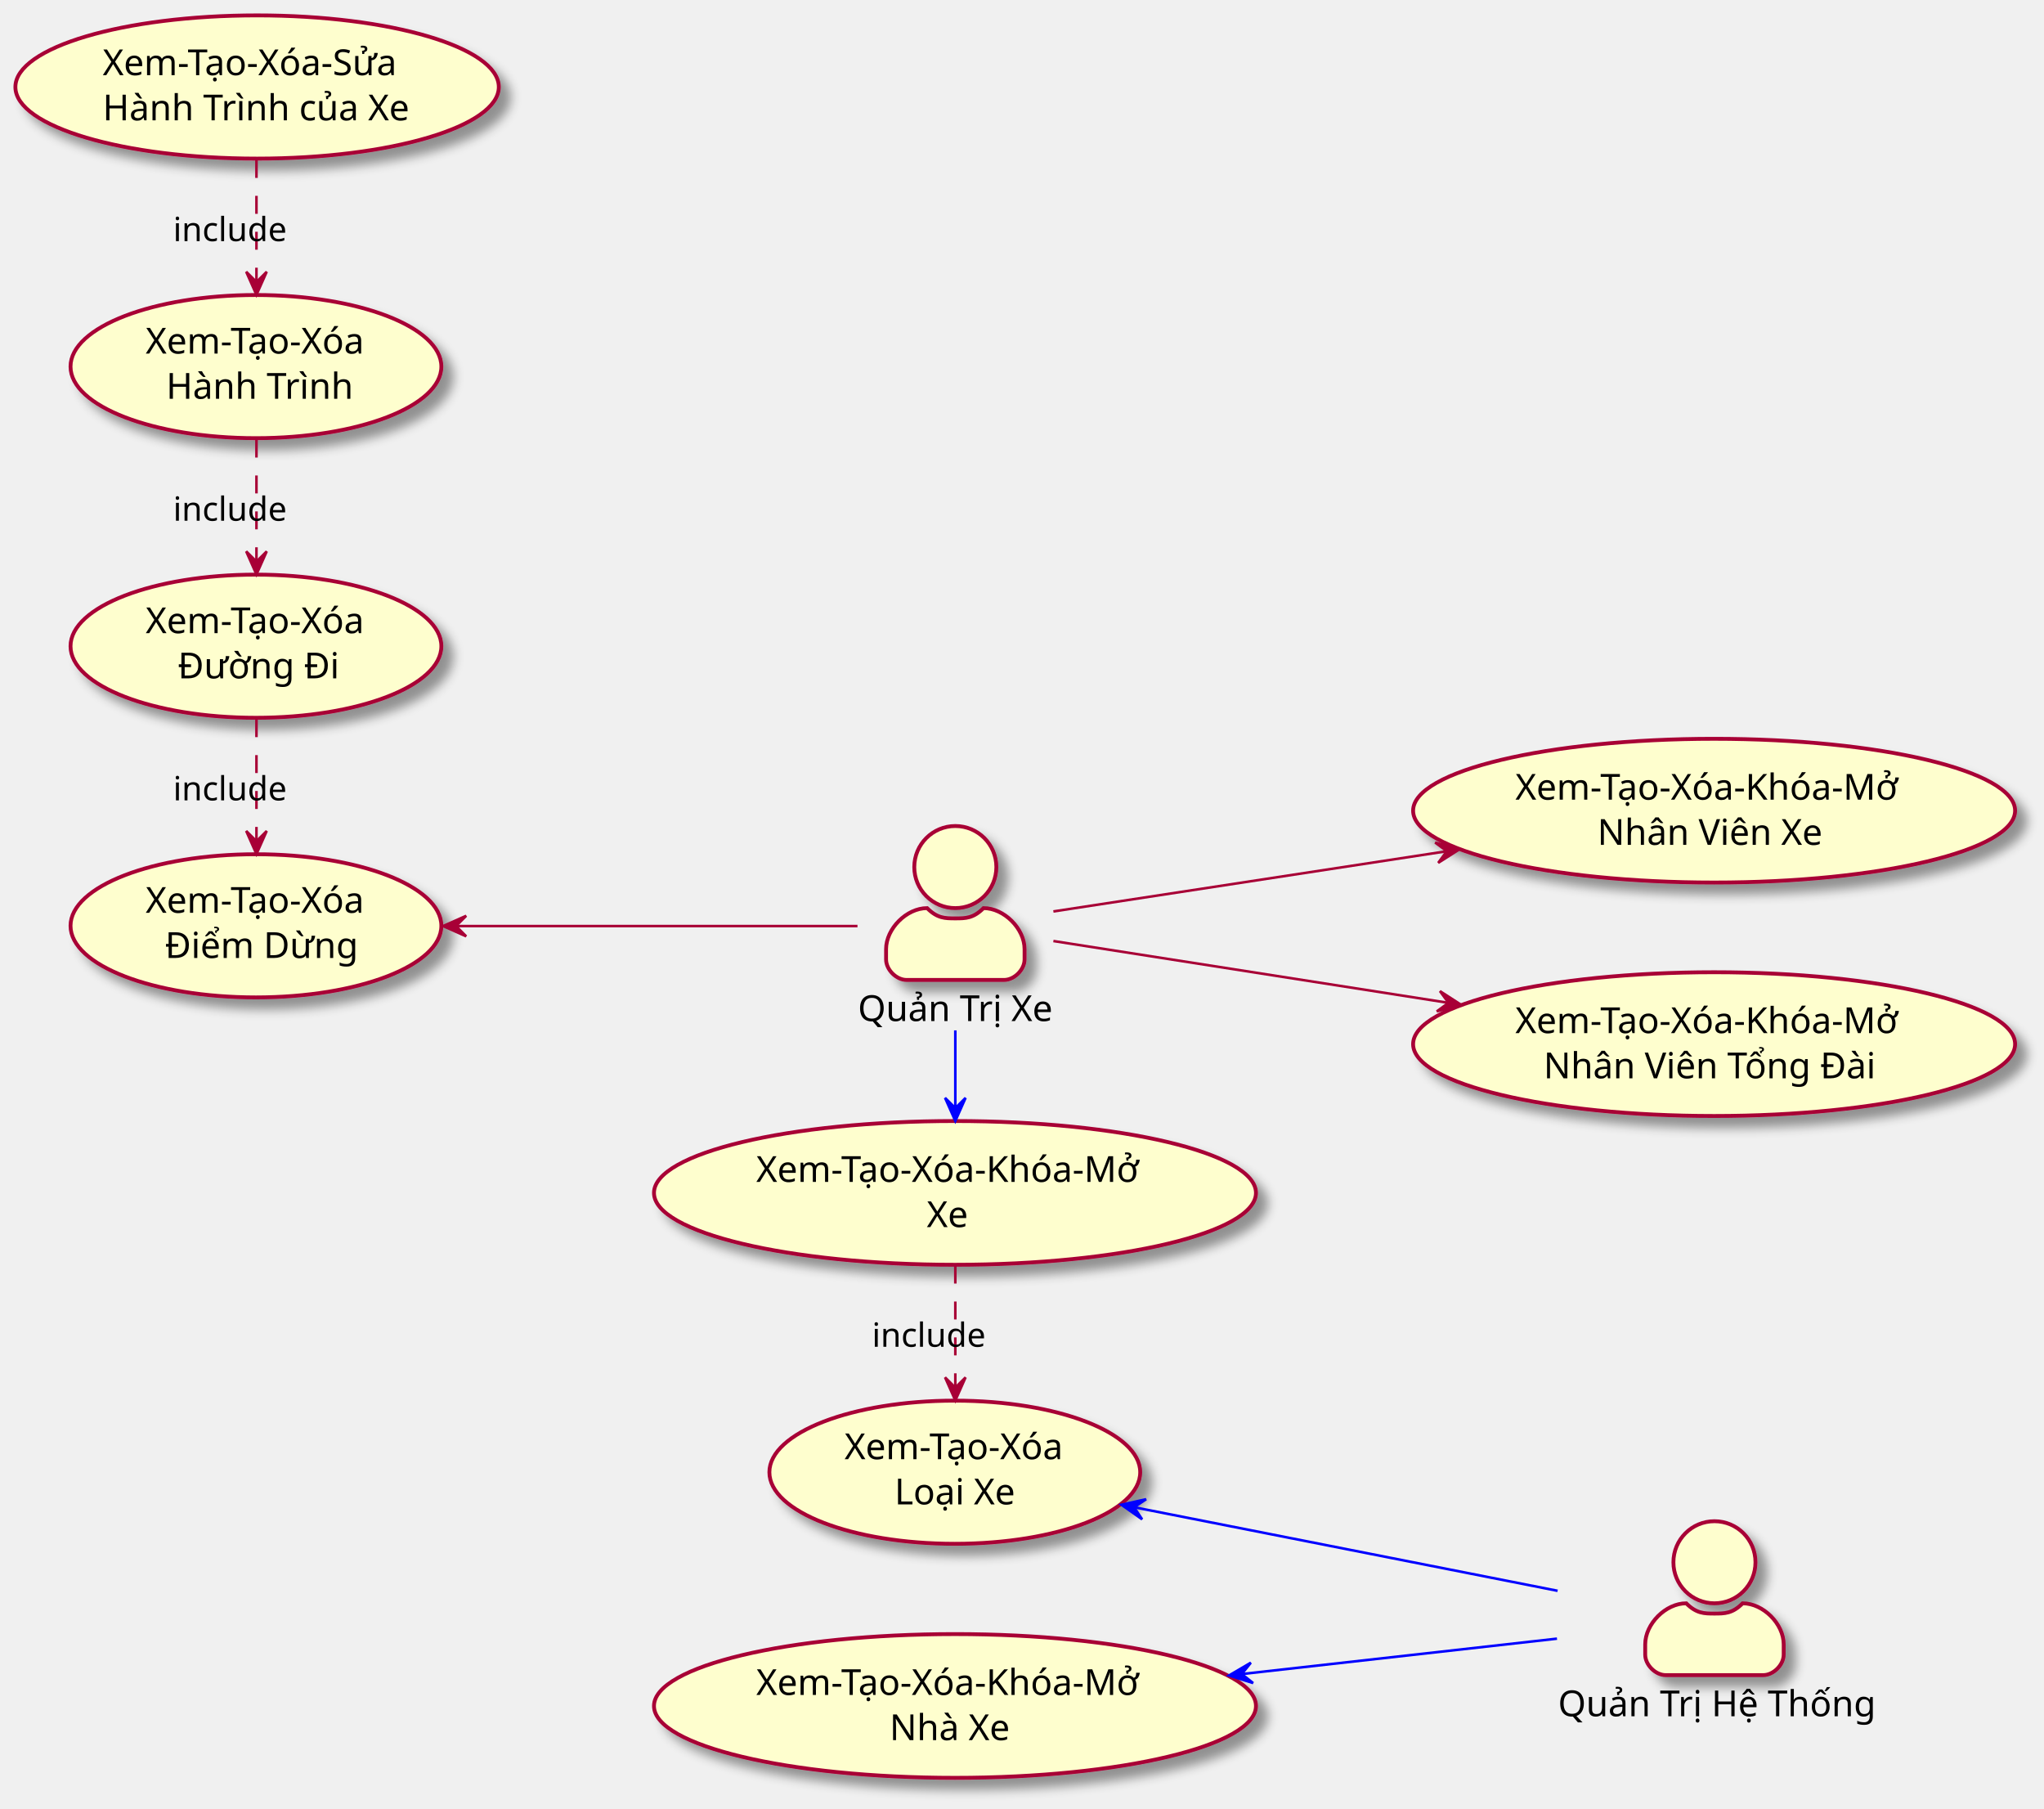
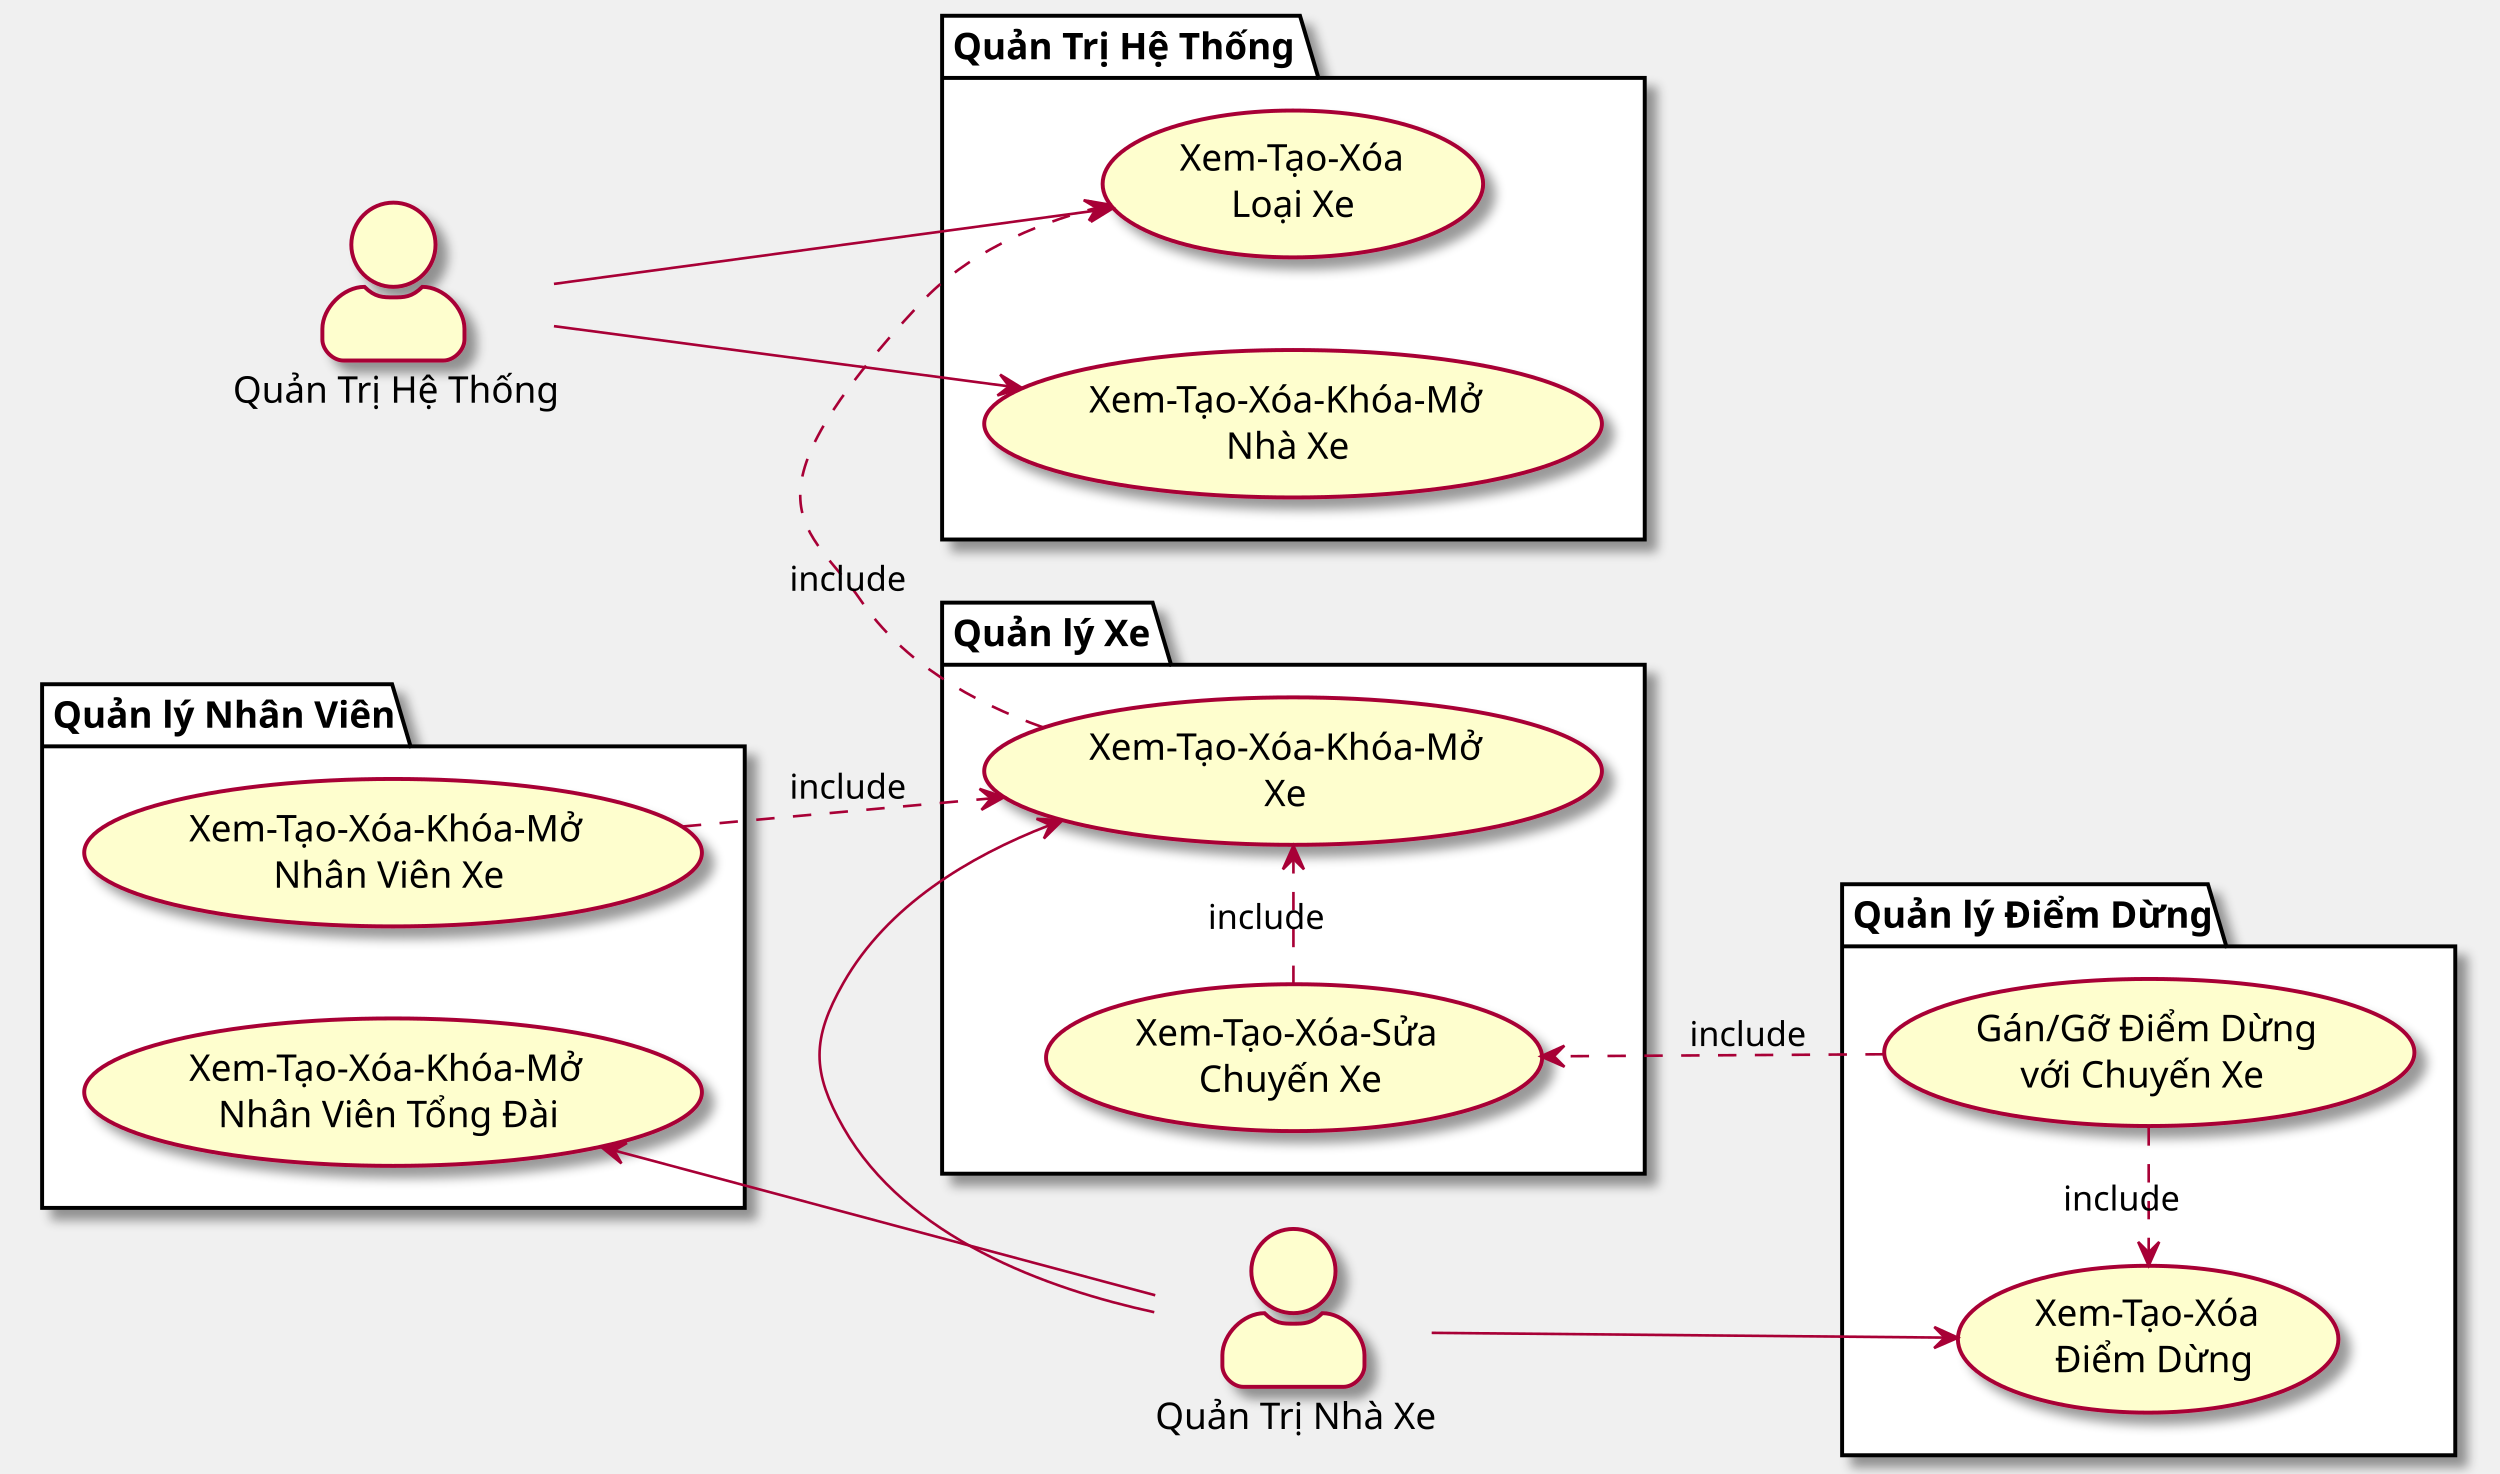
- <svg xmlns="http://www.w3.org/2000/svg" contentScriptType="application/ecmascript" contentStyleType="text/css" height="705px" preserveAspectRatio="none" style="width:797px;height:705px;" version="1.1" viewBox="0 0 797 705" width="797px" zoomAndPan="magnify">
+ <svg xmlns="http://www.w3.org/2000/svg" contentScriptType="application/ecmascript" contentStyleType="text/css" height="560px" preserveAspectRatio="none" style="width:950px;height:560px;" version="1.1" viewBox="0 0 950 560" width="950px" zoomAndPan="magnify">
  <defs>
-     <filter height="300%" id="f1x4wdzbxhkmfz" width="300%" x="-1" y="-1">
+     <filter height="300%" id="f1gbqc336ciq7j" width="300%" x="-1" y="-1">
      <feGaussianBlur result="blurOut" stdDeviation="2.0" />
      <feColorMatrix in="blurOut" result="blurOut2" type="matrix" values="0 0 0 0 0 0 0 0 0 0 0 0 0 0 0 0 0 0 .4 0" />
      <feOffset dx="4.0" dy="4.0" in="blurOut2" result="blurOut3" />
      <feBlend in="SourceGraphic" in2="blurOut3" mode="normal" />
    </filter>
  </defs>
  <g>
-     <ellipse cx="668.5" cy="609" fill="#FEFECE" filter="url(#f1x4wdzbxhkmfz)" rx="16" ry="16" style="stroke:#A80036;stroke-width:1.5;" />
-     <path d="M668.5,629 C672.5,629 675.5,629 679.5,625 C687.5,625 695.5,633 695.5,641 L695.5,645 C695.5,649 691.5,653 687.5,653 L649.5,653 C645.5,653 641.5,649 641.5,645 L641.5,641 C641.5,633 649.5,625 657.5,625 C661.5,629 664.5,629 668.5,629 " fill="#FEFECE" filter="url(#f1x4wdzbxhkmfz)" style="stroke:#A80036;stroke-width:1.5;" />
-     <text fill="#000000" font-family="sans-serif" font-size="14" lengthAdjust="spacing" textLength="122" x="607.5" y="669.033">Quản Trị Hệ Thống</text>
-     <ellipse cx="372.366" cy="665.018" fill="#FEFECE" filter="url(#f1x4wdzbxhkmfz)" rx="117.366" ry="28.017" style="stroke:#A80036;stroke-width:1.5;" />
-     <text fill="#000000" font-family="sans-serif" font-size="14" lengthAdjust="spacing" textLength="149" x="294.866" y="660.729">Xem-Tạo-Xóa-Khóa-Mở</text>
-     <text fill="#000000" font-family="sans-serif" font-size="14" lengthAdjust="spacing" textLength="45" x="346.866" y="678.339">Nhà Xe</text>
-     <ellipse cx="372.296" cy="573.903" fill="#FEFECE" filter="url(#f1x4wdzbxhkmfz)" rx="72.296" ry="27.903" style="stroke:#A80036;stroke-width:1.5;" />
-     <text fill="#000000" font-family="sans-serif" font-size="14" lengthAdjust="spacing" textLength="86" x="329.296" y="568.827">Xem-Tạo-Xóa</text>
-     <text fill="#000000" font-family="sans-serif" font-size="14" lengthAdjust="spacing" textLength="47" x="348.796" y="586.437">Loại Xe</text>
-     <ellipse cx="372.5" cy="338" fill="#FEFECE" filter="url(#f1x4wdzbxhkmfz)" rx="16" ry="16" style="stroke:#A80036;stroke-width:1.5;" />
-     <path d="M372.5,358 C376.5,358 379.5,358 383.5,354 C391.5,354 399.5,362 399.5,370 L399.5,374 C399.5,378 395.5,382 391.5,382 L353.5,382 C349.5,382 345.5,378 345.5,374 L345.5,370 C345.5,362 353.5,354 361.5,354 C365.5,358 368.5,358 372.5,358 " fill="#FEFECE" filter="url(#f1x4wdzbxhkmfz)" style="stroke:#A80036;stroke-width:1.5;" />
-     <text fill="#000000" font-family="sans-serif" font-size="14" lengthAdjust="spacing" textLength="76" x="334.5" y="398.033">Quản Trị Xe</text>
-     <ellipse cx="99.796" cy="142.903" fill="#FEFECE" filter="url(#f1x4wdzbxhkmfz)" rx="72.296" ry="27.903" style="stroke:#A80036;stroke-width:1.5;" />
-     <text fill="#000000" font-family="sans-serif" font-size="14" lengthAdjust="spacing" textLength="86" x="56.797" y="137.827">Xem-Tạo-Xóa</text>
-     <text fill="#000000" font-family="sans-serif" font-size="14" lengthAdjust="spacing" textLength="70" x="64.796" y="155.437">Hành Trình</text>
-     <ellipse cx="99.796" cy="360.903" fill="#FEFECE" filter="url(#f1x4wdzbxhkmfz)" rx="72.296" ry="27.903" style="stroke:#A80036;stroke-width:1.5;" />
-     <text fill="#000000" font-family="sans-serif" font-size="14" lengthAdjust="spacing" textLength="86" x="56.797" y="355.827">Xem-Tạo-Xóa</text>
-     <text fill="#000000" font-family="sans-serif" font-size="14" lengthAdjust="spacing" textLength="71" x="64.296" y="373.437">Điểm Dừng</text>
-     <ellipse cx="99.796" cy="251.903" fill="#FEFECE" filter="url(#f1x4wdzbxhkmfz)" rx="72.296" ry="27.903" style="stroke:#A80036;stroke-width:1.5;" />
-     <text fill="#000000" font-family="sans-serif" font-size="14" lengthAdjust="spacing" textLength="86" x="56.797" y="246.827">Xem-Tạo-Xóa</text>
-     <text fill="#000000" font-family="sans-serif" font-size="14" lengthAdjust="spacing" textLength="61" x="69.296" y="264.437">Đường Đi</text>
-     <ellipse cx="100.249" cy="33.912" fill="#FEFECE" filter="url(#f1x4wdzbxhkmfz)" rx="94.249" ry="27.912" style="stroke:#A80036;stroke-width:1.5;" />
-     <text fill="#000000" font-family="sans-serif" font-size="14" lengthAdjust="spacing" textLength="117" x="40.047" y="29.301">Xem-Tạo-Xóa-Sửa</text>
-     <text fill="#000000" font-family="sans-serif" font-size="14" lengthAdjust="spacing" textLength="117" x="40.047" y="46.91">Hành Trình của Xe</text>
-     <ellipse cx="372.366" cy="465.017" fill="#FEFECE" filter="url(#f1x4wdzbxhkmfz)" rx="117.366" ry="28.017" style="stroke:#A80036;stroke-width:1.5;" />
-     <text fill="#000000" font-family="sans-serif" font-size="14" lengthAdjust="spacing" textLength="149" x="294.866" y="460.729">Xem-Tạo-Xóa-Khóa-Mở</text>
-     <text fill="#000000" font-family="sans-serif" font-size="14" lengthAdjust="spacing" textLength="16" x="361.366" y="478.339">Xe</text>
-     <ellipse cx="668.366" cy="316.017" fill="#FEFECE" filter="url(#f1x4wdzbxhkmfz)" rx="117.366" ry="28.017" style="stroke:#A80036;stroke-width:1.5;" />
-     <text fill="#000000" font-family="sans-serif" font-size="14" lengthAdjust="spacing" textLength="149" x="590.866" y="311.729">Xem-Tạo-Xóa-Khóa-Mở</text>
-     <text fill="#000000" font-family="sans-serif" font-size="14" lengthAdjust="spacing" textLength="85" x="622.866" y="329.339">Nhân Viên Xe</text>
-     <ellipse cx="668.366" cy="407.017" fill="#FEFECE" filter="url(#f1x4wdzbxhkmfz)" rx="117.366" ry="28.017" style="stroke:#A80036;stroke-width:1.5;" />
-     <text fill="#000000" font-family="sans-serif" font-size="14" lengthAdjust="spacing" textLength="149" x="590.866" y="402.729">Xem-Tạo-Xóa-Khóa-Mở</text>
-     <text fill="#000000" font-family="sans-serif" font-size="14" lengthAdjust="spacing" textLength="127" x="601.866" y="420.339">Nhân Viên Tổng Đài</text>
-     <path d="M484.28,652.57 C525.93,647.89 571.72,642.75 607.1,638.78 " fill="none" id="buss_operation-backto-sa" style="stroke:#0000FF;stroke-width:1.0;" />
-     <polygon fill="#0000FF" points="479.23,653.13,488.62,656.1,484.199,652.572,487.727,648.15,479.23,653.13" style="stroke:#0000FF;stroke-width:1.0;" />
-     <path d="M442.39,587.59 C492.42,597.46 559.46,610.69 607.34,620.13 " fill="none" id="buss_type-backto-sa" style="stroke:#0000FF;stroke-width:1.0;" />
-     <polygon fill="#0000FF" points="437.29,586.59,445.34,592.264,442.195,587.562,446.896,584.417,437.29,586.59" style="stroke:#0000FF;stroke-width:1.0;" />
-     <path d="M372.5,401.66 C372.5,411.68 372.5,421.7 372.5,431.73 " fill="none" id="ba-to-buss" style="stroke:#0000FF;stroke-width:1.0;" />
-     <polygon fill="#0000FF" points="372.5,436.97,376.5,427.97,372.5,431.97,368.5,427.97,372.5,436.97" style="stroke:#0000FF;stroke-width:1.0;" />
-     <path d="M372.5,493.35 C372.5,507.9 372.5,525.71 372.5,540.89 " fill="none" id="buss-to-buss_type" style="stroke:#A80036;stroke-width:1.0;stroke-dasharray:7.0,7.0;" />
-     <polygon fill="#A80036" points="372.5,545.93,376.5,536.93,372.5,540.93,368.5,536.93,372.5,545.93" style="stroke:#A80036;stroke-width:1.0;" />
-     <text fill="#000000" font-family="sans-serif" font-size="13" lengthAdjust="spacing" textLength="41" x="340" y="524.995">include</text>
-     <path d="M410.74,355.3 C449.13,349.42 510.73,339.99 563.98,331.85 " fill="none" id="ba-to-buss_staff" style="stroke:#A80036;stroke-width:1.0;" />
-     <polygon fill="#A80036" points="569.1,331.06,559.606,328.442,564.155,331.803,560.794,336.353,569.1,331.06" style="stroke:#A80036;stroke-width:1.0;" />
-     <path d="M410.74,366.83 C449.28,372.86 511.22,382.55 564.6,390.9 " fill="none" id="ba-to-caller_staff" style="stroke:#A80036;stroke-width:1.0;" />
-     <polygon fill="#A80036" points="569.74,391.7,561.465,386.36,564.8,390.929,560.231,394.264,569.74,391.7" style="stroke:#A80036;stroke-width:1.0;" />
-     <path d="M178.01,361 C229.24,361 294.25,361 334.35,361 " fill="none" id="buss_stop-backto-ba" style="stroke:#A80036;stroke-width:1.0;" />
-     <polygon fill="#A80036" points="172.78,361,181.78,365,177.78,361,181.78,357,172.78,361" style="stroke:#A80036;stroke-width:1.0;" />
-     <path d="M100,62.35 C100,76.9 100,94.71 100,109.89 " fill="none" id="buss_trip-to-trip" style="stroke:#A80036;stroke-width:1.0;stroke-dasharray:7.0,7.0;" />
-     <polygon fill="#A80036" points="100,114.93,104,105.93,100,109.93,96,105.93,100,114.93" style="stroke:#A80036;stroke-width:1.0;" />
-     <text fill="#000000" font-family="sans-serif" font-size="13" lengthAdjust="spacing" textLength="41" x="67.5" y="93.995">include</text>
-     <path d="M100,171.35 C100,185.9 100,203.71 100,218.89 " fill="none" id="trip-to-path" style="stroke:#A80036;stroke-width:1.0;stroke-dasharray:7.0,7.0;" />
-     <polygon fill="#A80036" points="100,223.93,104,214.93,100,218.93,96,214.93,100,223.93" style="stroke:#A80036;stroke-width:1.0;" />
-     <text fill="#000000" font-family="sans-serif" font-size="13" lengthAdjust="spacing" textLength="41" x="67.5" y="202.995">include</text>
-     <path d="M100,280.35 C100,294.9 100,312.71 100,327.89 " fill="none" id="path-to-buss_stop" style="stroke:#A80036;stroke-width:1.0;stroke-dasharray:7.0,7.0;" />
-     <polygon fill="#A80036" points="100,332.93,104,323.93,100,327.93,96,323.93,100,332.93" style="stroke:#A80036;stroke-width:1.0;" />
-     <text fill="#000000" font-family="sans-serif" font-size="13" lengthAdjust="spacing" textLength="41" x="67.5" y="311.995">include</text>
+     <polygon fill="#FFFFFF" filter="url(#f1gbqc336ciq7j)" points="358,6,494,6,501,29.609,625,29.609,625,205,358,205,358,6" style="stroke:#000000;stroke-width:1.5;" />
+     <line style="stroke:#000000;stroke-width:1.5;" x1="358" x2="501" y1="29.609" y2="29.609" />
+     <text fill="#000000" font-family="sans-serif" font-size="14" font-weight="bold" lengthAdjust="spacing" textLength="130" x="362" y="22.533">Quản Trị Hệ Thống</text>
+     <polygon fill="#FFFFFF" filter="url(#f1gbqc336ciq7j)" points="358,229,438,229,445,252.609,625,252.609,625,446,358,446,358,229" style="stroke:#000000;stroke-width:1.5;" />
+     <line style="stroke:#000000;stroke-width:1.5;" x1="358" x2="445" y1="252.609" y2="252.609" />
+     <text fill="#000000" font-family="sans-serif" font-size="14" font-weight="bold" lengthAdjust="spacing" textLength="74" x="362" y="245.533">Quản lý Xe</text>
+     <polygon fill="#FFFFFF" filter="url(#f1gbqc336ciq7j)" points="700,336,839,336,846,359.609,933,359.609,933,553,700,553,700,336" style="stroke:#000000;stroke-width:1.5;" />
+     <line style="stroke:#000000;stroke-width:1.5;" x1="700" x2="846" y1="359.609" y2="359.609" />
+     <text fill="#000000" font-family="sans-serif" font-size="14" font-weight="bold" lengthAdjust="spacing" textLength="133" x="704" y="352.533">Quản lý Điểm Dừng</text>
+     <polygon fill="#FFFFFF" filter="url(#f1gbqc336ciq7j)" points="16,260,149,260,156,283.609,283,283.609,283,459,16,459,16,260" style="stroke:#000000;stroke-width:1.5;" />
+     <line style="stroke:#000000;stroke-width:1.5;" x1="16" x2="156" y1="283.609" y2="283.609" />
+     <text fill="#000000" font-family="sans-serif" font-size="14" font-weight="bold" lengthAdjust="spacing" textLength="127" x="20" y="276.533">Quản lý Nhân Viên</text>
+     <ellipse cx="491.366" cy="161.018" fill="#FEFECE" filter="url(#f1gbqc336ciq7j)" rx="117.366" ry="28.017" style="stroke:#A80036;stroke-width:1.5;" />
+     <text fill="#000000" font-family="sans-serif" font-size="14" lengthAdjust="spacing" textLength="149" x="413.866" y="156.729">Xem-Tạo-Xóa-Khóa-Mở</text>
+     <text fill="#000000" font-family="sans-serif" font-size="14" lengthAdjust="spacing" textLength="45" x="465.866" y="174.339">Nhà Xe</text>
+     <ellipse cx="491.296" cy="69.903" fill="#FEFECE" filter="url(#f1gbqc336ciq7j)" rx="72.296" ry="27.903" style="stroke:#A80036;stroke-width:1.5;" />
+     <text fill="#000000" font-family="sans-serif" font-size="14" lengthAdjust="spacing" textLength="86" x="448.296" y="64.827">Xem-Tạo-Xóa</text>
+     <text fill="#000000" font-family="sans-serif" font-size="14" lengthAdjust="spacing" textLength="47" x="467.796" y="82.437">Loại Xe</text>
+     <ellipse cx="491.748" cy="401.912" fill="#FEFECE" filter="url(#f1gbqc336ciq7j)" rx="94.249" ry="27.912" style="stroke:#A80036;stroke-width:1.5;" />
+     <text fill="#000000" font-family="sans-serif" font-size="14" lengthAdjust="spacing" textLength="117" x="431.546" y="397.301">Xem-Tạo-Xóa-Sửa</text>
+     <text fill="#000000" font-family="sans-serif" font-size="14" lengthAdjust="spacing" textLength="69" x="455.546" y="414.91">Chuyến Xe</text>
+     <ellipse cx="491.366" cy="293.017" fill="#FEFECE" filter="url(#f1gbqc336ciq7j)" rx="117.366" ry="28.017" style="stroke:#A80036;stroke-width:1.5;" />
+     <text fill="#000000" font-family="sans-serif" font-size="14" lengthAdjust="spacing" textLength="149" x="413.866" y="288.729">Xem-Tạo-Xóa-Khóa-Mở</text>
+     <text fill="#000000" font-family="sans-serif" font-size="14" lengthAdjust="spacing" textLength="16" x="480.366" y="306.339">Xe</text>
+     <ellipse cx="816.297" cy="508.903" fill="#FEFECE" filter="url(#f1gbqc336ciq7j)" rx="72.296" ry="27.903" style="stroke:#A80036;stroke-width:1.5;" />
+     <text fill="#000000" font-family="sans-serif" font-size="14" lengthAdjust="spacing" textLength="86" x="773.297" y="503.827">Xem-Tạo-Xóa</text>
+     <text fill="#000000" font-family="sans-serif" font-size="14" lengthAdjust="spacing" textLength="71" x="780.797" y="521.437">Điểm Dừng</text>
+     <ellipse cx="816.738" cy="399.943" fill="#FEFECE" filter="url(#f1gbqc336ciq7j)" rx="100.738" ry="27.944" style="stroke:#A80036;stroke-width:1.5;" />
+     <text fill="#000000" font-family="sans-serif" font-size="14" lengthAdjust="spacing" textLength="126" x="750.738" y="395.655">Gán/Gỡ Điểm Dừng</text>
+     <text fill="#000000" font-family="sans-serif" font-size="14" lengthAdjust="spacing" textLength="92" x="767.738" y="413.265">với Chuyến Xe</text>
+     <ellipse cx="149.366" cy="324.017" fill="#FEFECE" filter="url(#f1gbqc336ciq7j)" rx="117.366" ry="28.017" style="stroke:#A80036;stroke-width:1.5;" />
+     <text fill="#000000" font-family="sans-serif" font-size="14" lengthAdjust="spacing" textLength="149" x="71.866" y="319.729">Xem-Tạo-Xóa-Khóa-Mở</text>
+     <text fill="#000000" font-family="sans-serif" font-size="14" lengthAdjust="spacing" textLength="85" x="103.866" y="337.339">Nhân Viên Xe</text>
+     <ellipse cx="149.366" cy="415.017" fill="#FEFECE" filter="url(#f1gbqc336ciq7j)" rx="117.366" ry="28.017" style="stroke:#A80036;stroke-width:1.5;" />
+     <text fill="#000000" font-family="sans-serif" font-size="14" lengthAdjust="spacing" textLength="149" x="71.866" y="410.729">Xem-Tạo-Xóa-Khóa-Mở</text>
+     <text fill="#000000" font-family="sans-serif" font-size="14" lengthAdjust="spacing" textLength="127" x="82.866" y="428.339">Nhân Viên Tổng Đài</text>
+     <ellipse cx="149.5" cy="93" fill="#FEFECE" filter="url(#f1gbqc336ciq7j)" rx="16" ry="16" style="stroke:#A80036;stroke-width:1.5;" />
+     <path d="M149.5,113 C153.5,113 156.5,113 160.5,109 C168.5,109 176.5,117 176.5,125 L176.5,129 C176.5,133 172.5,137 168.5,137 L130.5,137 C126.5,137 122.5,133 122.5,129 L122.5,125 C122.5,117 130.5,109 138.5,109 C142.5,113 145.5,113 149.5,113 " fill="#FEFECE" filter="url(#f1gbqc336ciq7j)" style="stroke:#A80036;stroke-width:1.5;" />
+     <text fill="#000000" font-family="sans-serif" font-size="14" lengthAdjust="spacing" textLength="122" x="88.5" y="153.033">Quản Trị Hệ Thống</text>
+     <ellipse cx="491.5" cy="483" fill="#FEFECE" filter="url(#f1gbqc336ciq7j)" rx="16" ry="16" style="stroke:#A80036;stroke-width:1.5;" />
+     <path d="M491.5,503 C495.5,503 498.5,503 502.5,499 C510.5,499 518.5,507 518.5,515 L518.5,519 C518.5,523 514.5,527 510.5,527 L472.5,527 C468.5,527 464.5,523 464.5,519 L464.5,515 C464.5,507 472.5,499 480.5,499 C484.5,503 487.5,503 491.5,503 " fill="#FEFECE" filter="url(#f1gbqc336ciq7j)" style="stroke:#A80036;stroke-width:1.5;" />
+     <text fill="#000000" font-family="sans-serif" font-size="14" lengthAdjust="spacing" textLength="105" x="439" y="543.033">Quản Trị Nhà Xe</text>
+     <path d="M210.5,107.88 C268.36,100.05 355.99,88.2 417.78,79.84 " fill="none" id="sa-to-buss_type" style="stroke:#A80036;stroke-width:1.0;" />
+     <polygon fill="#A80036" points="422.93,79.14,413.475,76.384,417.975,79.811,414.548,84.312,422.93,79.14" style="stroke:#A80036;stroke-width:1.0;" />
+     <path d="M210.5,123.94 C258.25,130.26 326.28,139.26 383.32,146.81 " fill="none" id="sa-to-buss_operation" style="stroke:#A80036;stroke-width:1.0;" />
+     <polygon fill="#A80036" points="388.46,147.49,380.064,142.342,383.503,146.833,379.012,150.273,388.46,147.49" style="stroke:#A80036;stroke-width:1.0;" />
+     <path d="M398.75,313.59 C367.88,325.54 337.15,344.27 320.5,373.5 C308.4,394.74 308.4,407.26 320.5,428.5 C344.37,470.42 397.8,489.77 438.62,498.64 " fill="none" id="buss-backto-ba" style="stroke:#A80036;stroke-width:1.0;" />
+     <polygon fill="#A80036" points="403.71,311.73,393.878,311.145,399.028,313.486,396.688,318.635,403.71,311.73" style="stroke:#A80036;stroke-width:1.0;" />
+     <path d="M233.47,437.21 C297.65,454.38 384.48,477.63 438.99,492.21 " fill="none" id="caller_staff-backto-ba" style="stroke:#A80036;stroke-width:1.0;" />
+     <polygon fill="#A80036" points="228.5,435.88,236.151,442.082,233.328,437.18,238.23,434.357,228.5,435.88" style="stroke:#A80036;stroke-width:1.0;" />
+     <path d="M544.04,506.48 C596.62,506.97 678.81,507.73 738.98,508.29 " fill="none" id="ba-to-buss_stop" style="stroke:#A80036;stroke-width:1.0;" />
+     <polygon fill="#A80036" points="744,508.34,735.035,504.263,739,508.297,734.966,512.263,744,508.34" style="stroke:#A80036;stroke-width:1.0;" />
+     <path d="M396.32,276.38 C369.44,266.81 343.15,251.74 327,228 C307.69,199.61 277.68,192.59 350,115 C367.31,96.43 392.25,85.48 416.38,79.05 " fill="none" id="buss-to-buss_type" style="stroke:#A80036;stroke-width:1.0;stroke-dasharray:7.0,7.0;" />
+     <polygon fill="#A80036" points="421.51,77.74,411.803,76.076,416.663,78.969,413.77,83.83,421.51,77.74" style="stroke:#A80036;stroke-width:1.0;" />
+     <text fill="#000000" font-family="sans-serif" font-size="13" lengthAdjust="spacing" textLength="41" x="300" y="224.495">include</text>
+     <path d="M491.5,373.93 C491.5,359.42 491.5,341.62 491.5,326.4 " fill="none" id="buss_trip-to-buss" style="stroke:#A80036;stroke-width:1.0;stroke-dasharray:7.0,7.0;" />
+     <polygon fill="#A80036" points="491.5,321.35,487.5,330.35,491.5,326.35,495.5,330.35,491.5,321.35" style="stroke:#A80036;stroke-width:1.0;" />
+     <text fill="#000000" font-family="sans-serif" font-size="13" lengthAdjust="spacing" textLength="41" x="459" y="352.995">include</text>
+     <path d="M259.48,314.06 C296.84,310.66 338.74,306.84 376.49,303.39 " fill="none" id="buss_staff-to-buss" style="stroke:#A80036;stroke-width:1.0;stroke-dasharray:7.0,7.0;" />
+     <polygon fill="#A80036" points="381.55,302.93,372.222,299.769,376.571,303.387,372.953,307.735,381.55,302.93" style="stroke:#A80036;stroke-width:1.0;" />
+     <text fill="#000000" font-family="sans-serif" font-size="13" lengthAdjust="spacing" textLength="41" x="300" y="303.495">include</text>
+     <path d="M715.84,400.62 C676.07,400.86 630.42,401.15 590.79,401.39 " fill="none" id="buss_stop_trip-to-buss_trip" style="stroke:#A80036;stroke-width:1.0;stroke-dasharray:7.0,7.0;" />
+     <polygon fill="#A80036" points="585.49,401.42,594.513,405.368,590.49,401.391,594.467,397.369,585.49,401.42" style="stroke:#A80036;stroke-width:1.0;" />
+     <text fill="#000000" font-family="sans-serif" font-size="13" lengthAdjust="spacing" textLength="41" x="642" y="397.495">include</text>
+     <path d="M816.5,428.35 C816.5,442.9 816.5,460.71 816.5,475.89 " fill="none" id="buss_stop_trip-to-buss_stop" style="stroke:#A80036;stroke-width:1.0;stroke-dasharray:7.0,7.0;" />
+     <polygon fill="#A80036" points="816.5,480.93,820.5,471.93,816.5,475.93,812.5,471.93,816.5,480.93" style="stroke:#A80036;stroke-width:1.0;" />
+     <text fill="#000000" font-family="sans-serif" font-size="13" lengthAdjust="spacing" textLength="41" x="784" y="459.995">include</text>
  </g>
</svg>
